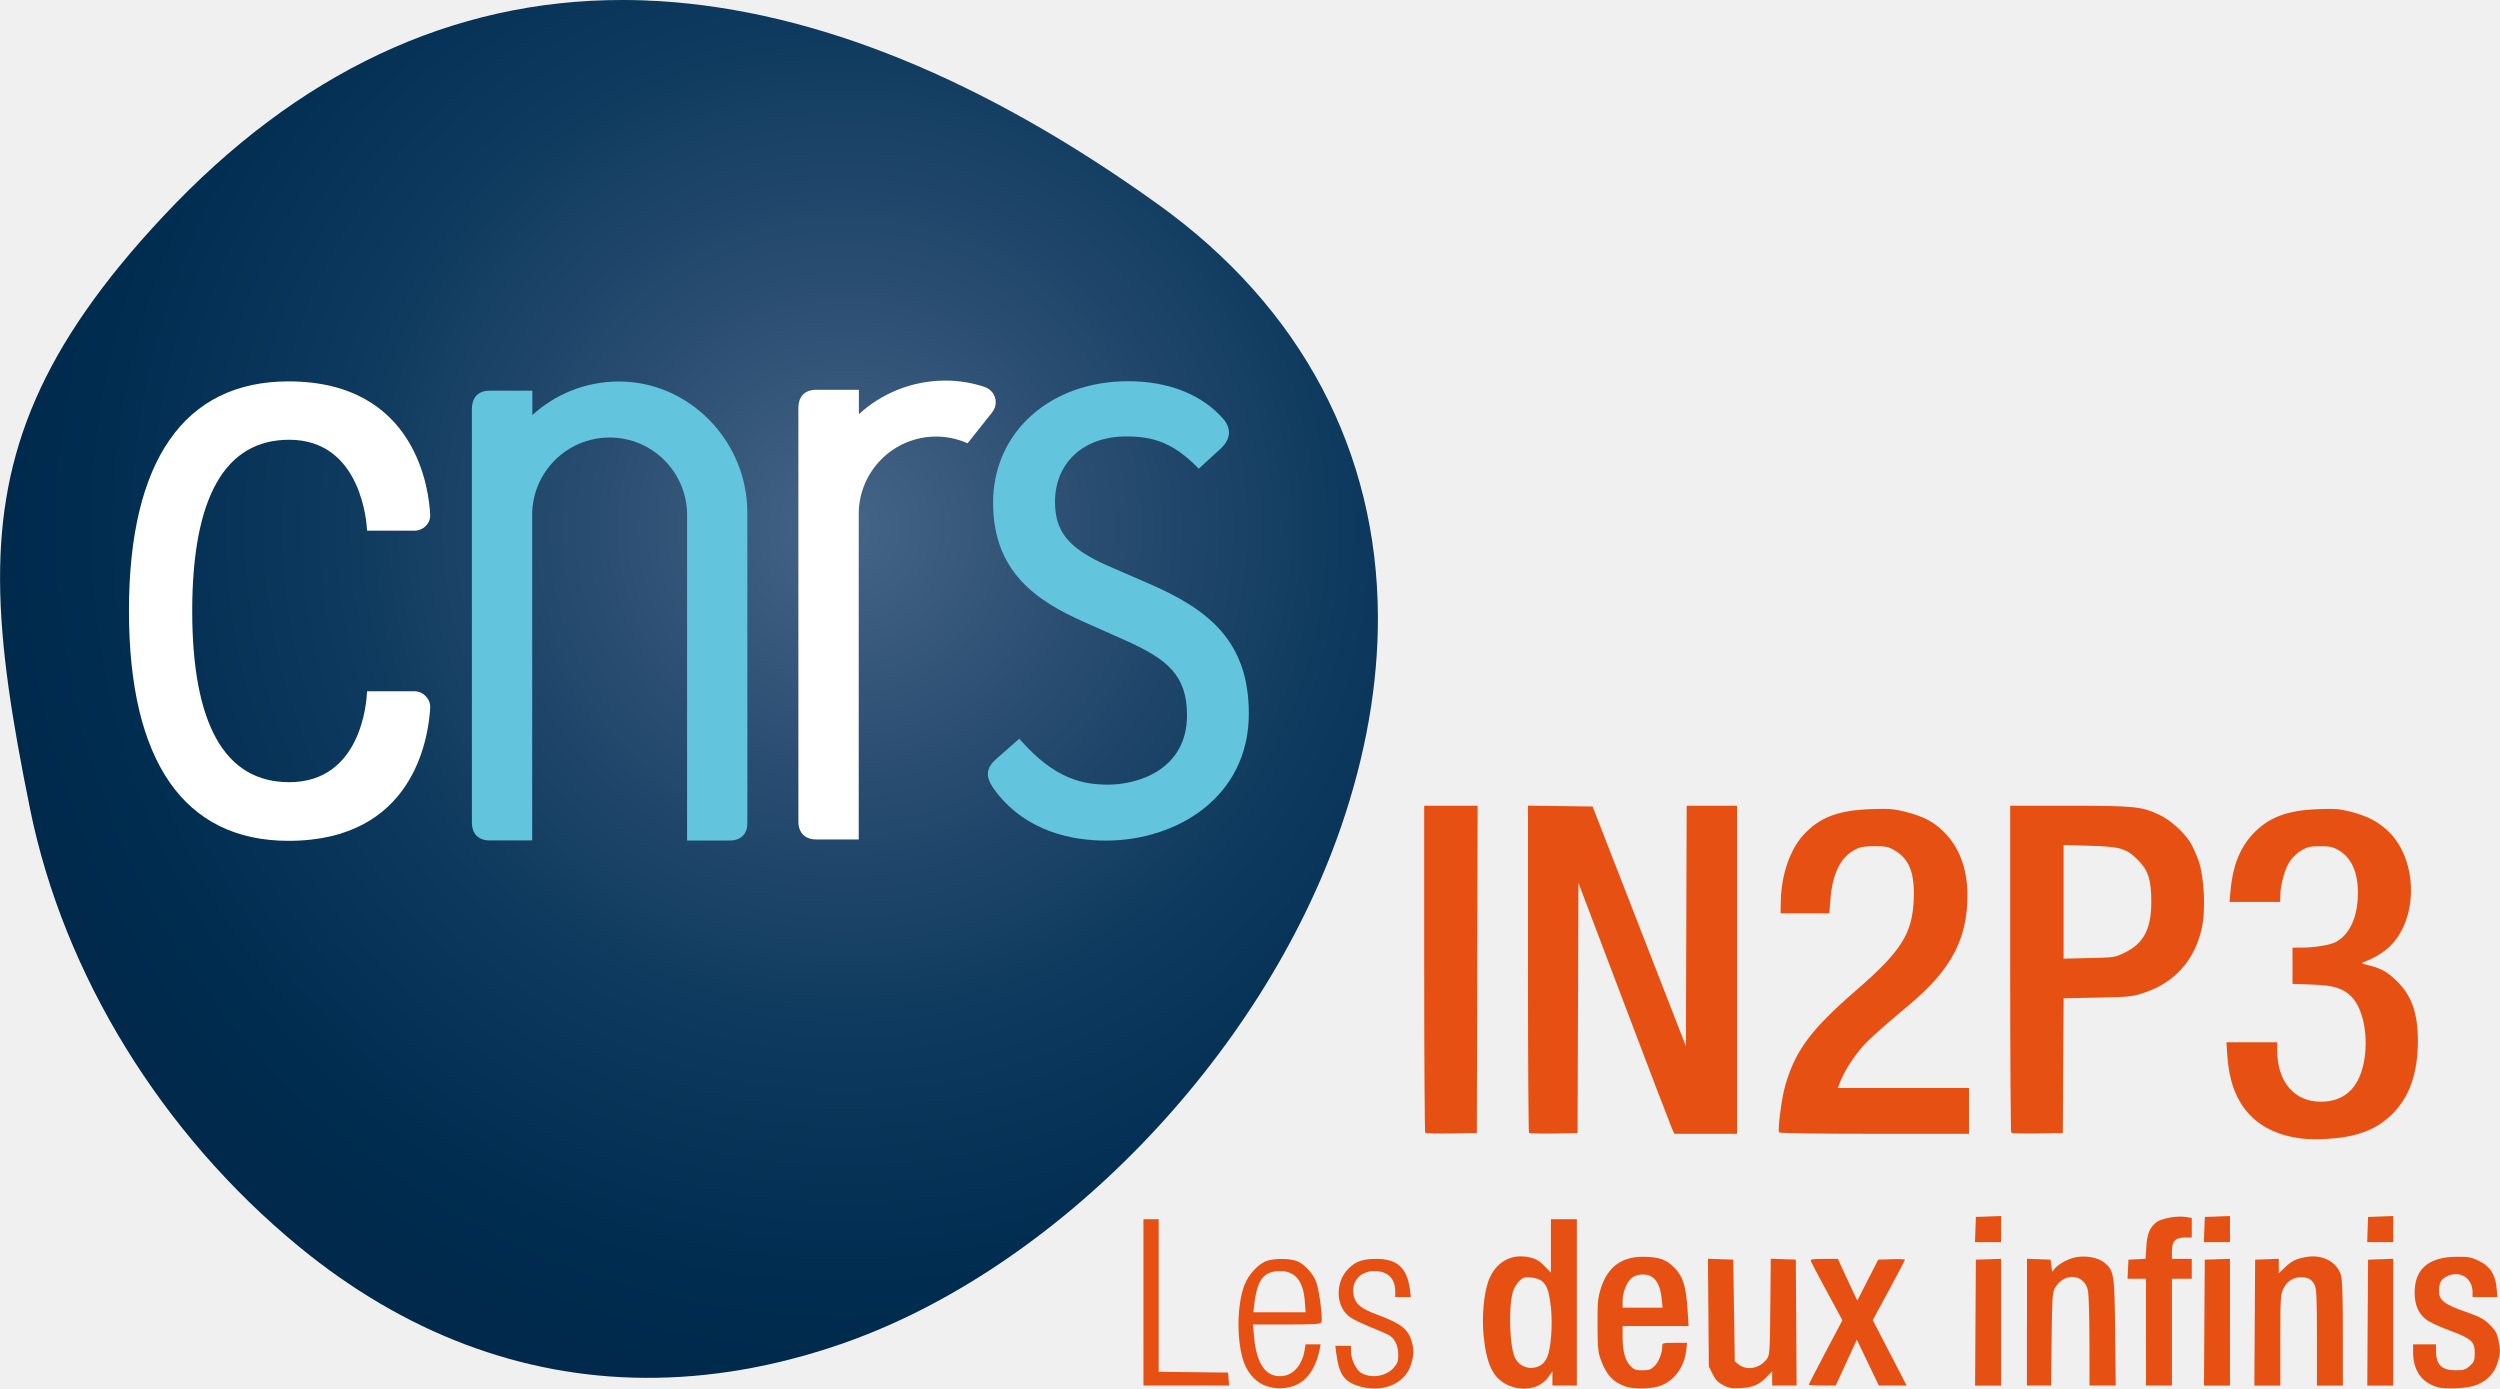
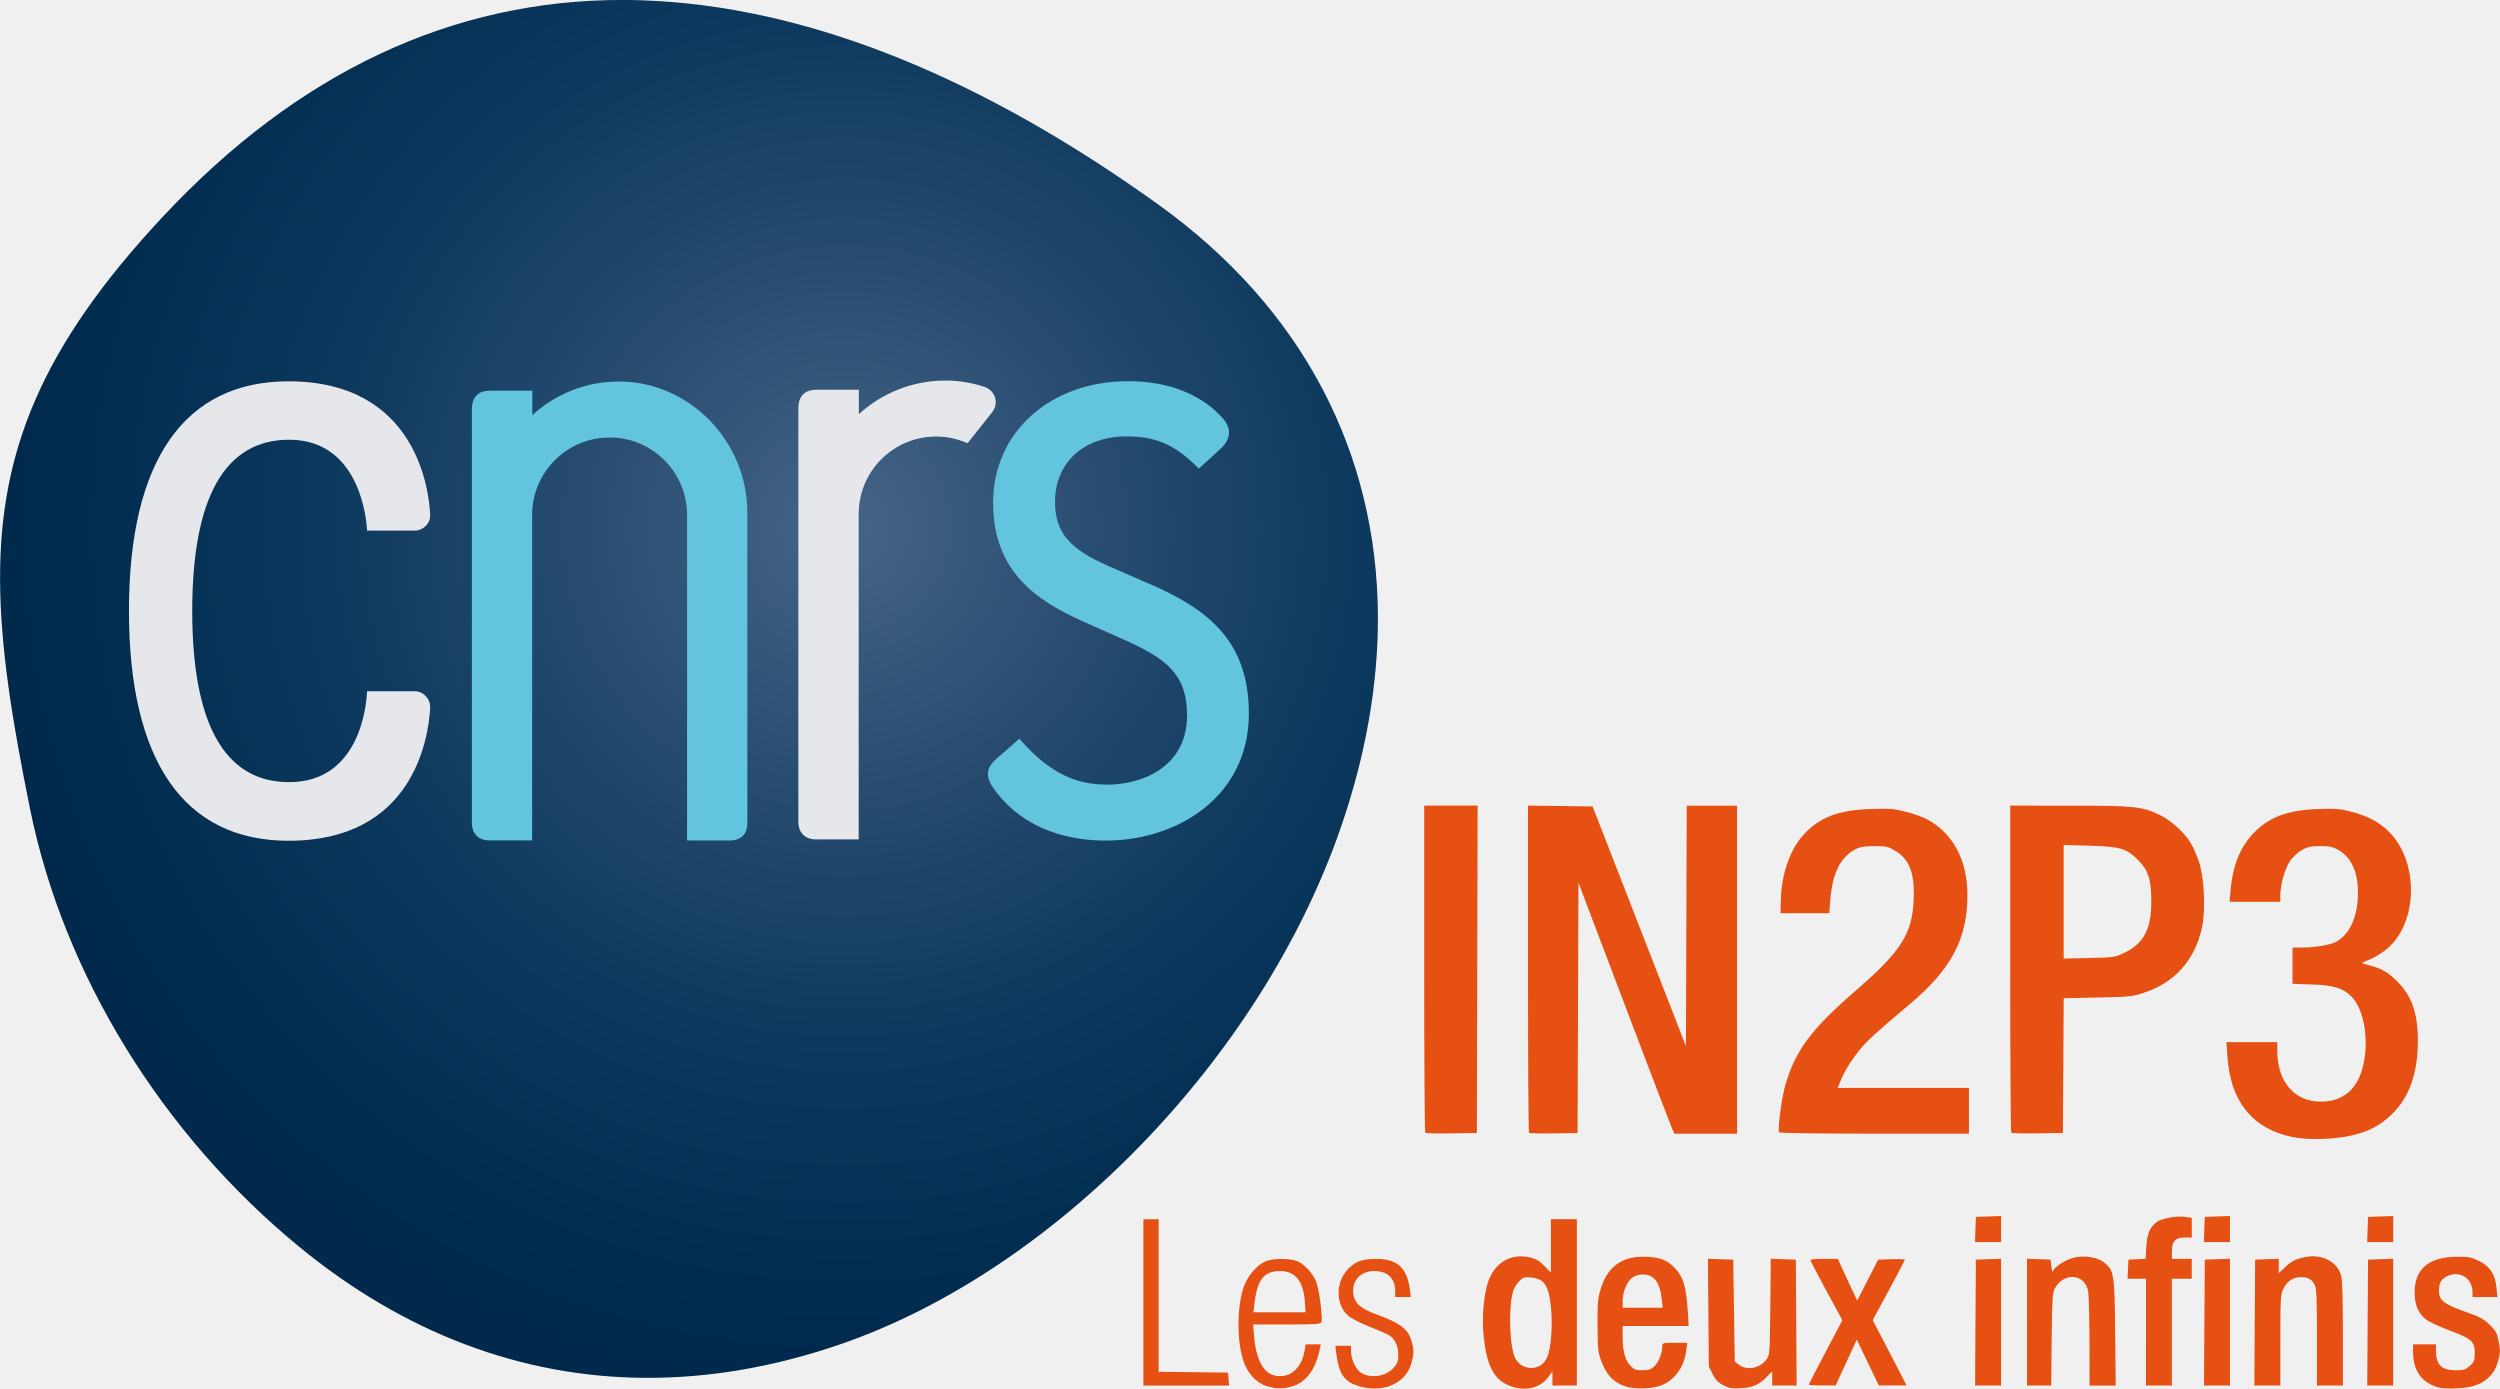
- <svg xmlns="http://www.w3.org/2000/svg" width="72" height="39.994" enable-background="new 184.629 85.914 55.276 55.276" version="1.1" viewBox="184.63 85.914 72 39.994" xml:space="preserve">
-   <defs>
-     <radialGradient id="a" cx="1981.3" cy="-1309.8" r="212.81" gradientTransform="matrix(.1616 0 0 -.1616 -102.14 -104.89)" gradientUnits="userSpaceOnUse">
-       <stop stop-color="#456587" offset="0" />
-       <stop stop-color="#2C4F73" offset=".256" />
-       <stop stop-color="#0C395D" offset=".593" />
-       <stop stop-color="#002D50" offset=".852" />
-       <stop stop-color="#00294B" offset="1" />
+ <svg xmlns="http://www.w3.org/2000/svg" width="72" height="39.994" enable-background="new 184.629 85.914 55.276 55.276" version="1.1" viewBox="184.63 85.914 72 39.994" xml:space="preserve" id="svg31">
+   <defs id="defs13">
+     <radialGradient id="a" cx="1981.3" cy="-1309.8" r="212.81" gradientTransform="matrix(0.1176868,0,0,-0.1176868,-24.21348,-53.04119)" gradientUnits="userSpaceOnUse">
+       <stop stop-color="#456587" offset="0" id="stop2" />
+       <stop stop-color="#2C4F73" offset=".256" id="stop4" />
+       <stop stop-color="#0C395D" offset=".593" id="stop6" />
+       <stop stop-color="#002D50" offset=".852" id="stop8" />
+       <stop stop-color="#00294B" offset="1" id="stop10" />
    </radialGradient>
  </defs>
-   <g transform="matrix(.72826 0 0 .72826 50.171 23.346)">
-     <path d="m234.72 140.73c-0.375-0.115-0.723-0.473-0.888-0.913-0.3-0.802-0.298-2.253 4e-3 -3.063 0.168-0.45 0.584-0.892 0.932-0.989 0.308-0.085 0.777-0.085 1.086-7.1e-4 0.318 0.087 0.708 0.495 0.838 0.876 0.115 0.337 0.252 1.416 0.197 1.557-0.032 0.082-0.214 0.095-1.371 0.095h-1.335l0.039 0.468c0.097 1.149 0.514 1.688 1.207 1.558 0.393-0.074 0.708-0.469 0.792-0.994l0.039-0.247h0.598l-0.039 0.196c-0.157 0.784-0.539 1.304-1.076 1.464-0.373 0.111-0.647 0.109-1.024-8e-3zm1.51-3.365c-0.06-0.791-0.381-1.184-0.967-1.185-0.659-6.9e-4 -0.916 0.334-1.033 1.343l-0.033 0.287h2.067zm2.068 3.344c-0.526-0.181-0.719-0.476-0.82-1.255l-0.041-0.317h0.619l2e-3 0.226c2e-3 0.296 0.19 0.704 0.384 0.831 0.379 0.248 0.996 0.16 1.299-0.185 0.158-0.179 0.187-0.261 0.186-0.527-2e-4 -0.366-0.149-0.656-0.404-0.788-0.093-0.048-0.412-0.185-0.709-0.305-0.297-0.12-0.643-0.286-0.768-0.368-0.598-0.396-0.642-1.383-0.087-1.939 0.29-0.29 0.566-0.384 1.124-0.383 0.802 3e-3 1.191 0.359 1.302 1.195l0.041 0.312h-0.619v-0.213c0-0.525-0.295-0.813-0.833-0.813-0.585 0-0.948 0.463-0.798 1.018 0.083 0.307 0.305 0.478 0.907 0.702 0.964 0.358 1.243 0.577 1.382 1.086 0.089 0.327 0.084 0.494-0.03 0.878-0.237 0.798-1.184 1.173-2.136 0.845zm5.919-0.041c-0.546-0.272-0.802-0.81-0.915-1.926-0.076-0.747 7e-3 -1.673 0.194-2.178 0.275-0.741 0.906-1.095 1.641-0.923 0.239 0.056 0.374 0.136 0.569 0.338l0.257 0.265v-2.114h1.026v6.578h-0.966v-0.561l-0.175 0.241c-0.331 0.457-1.034 0.578-1.631 0.281zm1.37-0.781c0.079-0.052 0.185-0.192 0.234-0.311 0.146-0.35 0.214-1.266 0.144-1.949-0.091-0.885-0.259-1.14-0.784-1.191-0.27-0.026-0.317-0.011-0.478 0.149-0.098 0.098-0.208 0.285-0.244 0.415-0.186 0.667-0.126 2.25 0.101 2.643 0.214 0.371 0.668 0.479 1.027 0.244zm3.318 0.855c-0.485-0.173-0.748-0.456-0.962-1.036-0.115-0.312-0.132-0.483-0.136-1.382-4e-3 -0.911 0.011-1.076 0.135-1.47 0.261-0.829 0.821-1.246 1.669-1.239 0.632 5e-3 0.92 0.107 1.242 0.44 0.338 0.349 0.455 0.723 0.514 1.651l0.042 0.649h-2.611v0.426c0 0.558 0.097 0.924 0.303 1.145 0.144 0.154 0.211 0.179 0.48 0.179 0.262 0 0.34-0.027 0.483-0.171 0.168-0.168 0.302-0.513 0.302-0.78 7e-4 -0.13 0.022-0.136 0.492-0.136h0.491l-0.037 0.313c-0.081 0.682-0.509 1.235-1.092 1.409-0.367 0.109-1.014 0.111-1.316 3e-3zm1.437-3.48c-0.052-0.463-0.179-0.732-0.41-0.868-0.219-0.129-0.6-0.096-0.785 0.068-0.191 0.17-0.346 0.562-0.348 0.88l-2e-3 0.287h1.585zm2.44 3.435c-0.207-0.107-0.308-0.212-0.422-0.442l-0.151-0.302-0.018-2.13-0.018-2.13 1.002 0.035 0.03 2.012 0.03 2.012 0.14 0.113c0.33 0.267 0.847 0.173 1.123-0.204 0.119-0.162 0.125-0.26 0.142-2.069l0.018-1.899 0.495 0.017 0.495 0.018 0.016 2.489 0.016 2.489h-0.967v-0.562l-0.214 0.22c-0.306 0.315-0.542 0.418-1.023 0.446-0.355 0.021-0.466 3e-3 -0.694-0.115zm28.239 0.074c-0.638-0.194-0.962-0.666-0.962-1.402v-0.291h0.905v0.232c0 0.573 0.217 0.794 0.781 0.794 0.314 0 0.389-0.023 0.556-0.172 0.167-0.149 0.193-0.213 0.197-0.478 8e-3 -0.483-0.116-0.598-0.983-0.919-0.404-0.15-0.832-0.35-0.951-0.445-0.3-0.24-0.443-0.582-0.443-1.063 0-0.93 0.558-1.405 1.658-1.412 0.478-4e-3 0.586 0.017 0.89 0.166 0.435 0.213 0.644 0.534 0.692 1.065l0.033 0.362h-0.982v-0.187c0-0.573-0.519-0.89-1.027-0.627-0.225 0.116-0.301 0.261-0.301 0.575 0 0.365 0.201 0.523 1.032 0.814 0.574 0.201 0.734 0.285 0.967 0.512 0.225 0.218 0.293 0.334 0.347 0.591 0.089 0.422 0.085 0.533-0.029 0.921-0.133 0.452-0.482 0.784-0.968 0.92-0.372 0.104-1.136 0.128-1.413 0.044zm-51.172-3.352v-3.289h0.603v6.033l2.746 0.032 0.019 0.256 0.019 0.257h-3.386zm26.312 3.256c0-0.018 0.299-0.599 0.665-1.291l0.665-1.258-0.605-1.119c-0.333-0.615-0.621-1.161-0.641-1.213-0.031-0.082 0.039-0.095 0.517-0.095h0.553l0.142 0.317c0.078 0.174 0.25 0.545 0.383 0.824l0.24 0.507 0.828-1.618 0.528-0.017c0.29-0.01 0.528-7.2e-4 0.528 0.02 0 0.021-0.286 0.566-0.636 1.213l-0.636 1.175 0.67 1.294 0.67 1.294h-1.1l-0.435-0.907-0.435-0.907-0.418 0.907-0.418 0.907h-0.532c-0.293 0-0.532-0.015-0.532-0.033zm6.592-2.456 0.016-2.489 0.498-0.017 0.498-0.018v5.014h-1.027zm2.037-0.018v-2.507l0.935 0.035 0.03 0.272c0.02 0.182 0.044 0.238 0.073 0.168 0.075-0.183 0.53-0.461 0.867-0.531 0.414-0.086 0.918 8e-3 1.166 0.216 0.372 0.313 0.392 0.445 0.416 2.757l0.022 2.097h-1.036l-3e-3 -1.735c-2e-3 -0.954-0.026-1.856-0.055-2.005-0.133-0.69-0.96-0.754-1.317-0.102-0.091 0.166-0.107 0.424-0.124 2.016l-0.02 1.825h-0.956v-2.507zm4.707 0.395v-2.112h-0.73l0.018-0.377 0.018-0.377 0.679-0.036 0.027-0.472c0.029-0.509 0.144-0.783 0.41-0.98 0.196-0.145 0.797-0.254 1.128-0.204l0.26 0.039v0.777h-0.272c-0.376 0-0.513 0.145-0.513 0.543v0.302h0.785v0.785h-0.785v4.224h-1.026zm2.308-0.377 0.016-2.489 0.996-0.035v5.014h-1.027zm1.992 0 0.016-2.489 0.935-0.035v0.573l0.226-0.216c0.279-0.266 0.405-0.333 0.793-0.416 0.667-0.143 1.276 0.157 1.442 0.71 0.051 0.17 0.073 0.865 0.073 2.304v2.06h-1.026v-1.904c0-1.58-0.015-1.934-0.091-2.08-0.113-0.219-0.26-0.301-0.544-0.301-0.304 0-0.552 0.163-0.693 0.455-0.111 0.229-0.119 0.376-0.119 2.038v1.791h-1.027zm4.466 0 0.016-2.489 0.996-0.035v5.014h-1.027zm-15.511-3.681 0.018-0.498 0.498-0.018 0.498-0.018v1.031h-1.031zm9.052 0 0.018-0.498 0.498-0.018 0.498-0.018v1.031h-1.031zm6.457 0 0.018-0.498 0.498-0.018 0.498-0.018v1.031h-1.031zm-2.685-3.609c-1.761-0.244-2.736-1.348-2.861-3.24l-0.037-0.558h2.009l7.1e-4 0.347c3e-3 1.217 0.679 2.006 1.719 2.005 0.91-2e-3 1.484-0.509 1.693-1.498 0.213-1.003 0.01-2.152-0.467-2.645-0.333-0.345-0.704-0.46-1.573-0.49l-0.769-0.026v-1.434l0.377-7.1e-4c0.482-7e-4 1.099-0.1 1.318-0.213 0.518-0.268 0.834-0.881 0.884-1.717 0.057-0.948-0.21-1.618-0.769-1.93-0.224-0.125-0.351-0.151-0.726-0.15-0.383 2e-3 -0.498 0.027-0.733 0.165-0.157 0.092-0.358 0.284-0.462 0.441-0.194 0.293-0.372 0.94-0.372 1.351v0.245h-2.008l0.042-0.468c0.084-0.944 0.368-1.664 0.87-2.205 0.618-0.665 1.348-0.947 2.578-0.994 0.663-0.025 0.864-0.01 1.278 0.094 0.68 0.172 1.131 0.407 1.528 0.796 0.97 0.95 1.172 2.772 0.446 4.023-0.3 0.517-0.766 0.884-1.444 1.137-0.096 0.036-0.059 0.06 0.181 0.118 0.5 0.122 0.742 0.253 1.109 0.603 0.611 0.583 0.86 1.274 0.861 2.393 8.2e-4 1.305-0.35 2.273-1.067 2.944-0.441 0.412-0.837 0.621-1.494 0.789-0.56 0.143-1.542 0.198-2.111 0.12zm-34.582-0.216c-0.023-0.023-0.042-2.943-0.042-6.489v-6.447h2.113l-0.031 12.945-0.999 0.016c-0.55 9e-3 -1.018-3e-3 -1.041-0.025zm4.104 5e-5c-0.023-0.023-0.042-2.943-0.042-6.49v-6.448l2.556 0.033 1.845 4.74 1.845 4.74 0.015-4.755 0.015-4.755h1.991v12.975h-2.476l-0.091-0.196c-0.05-0.108-0.904-2.341-1.898-4.964l-1.807-4.768-0.017 4.949-0.017 4.949-0.939 0.017c-0.516 9e-3 -0.958-3e-3 -0.981-0.025zm9.89-0.015c-0.064-0.104 0.1-1.366 0.241-1.854 0.403-1.391 1.02-2.22 2.804-3.765 1.789-1.55 2.227-2.243 2.279-3.61 0.039-1.035-0.175-1.582-0.752-1.922-0.26-0.153-0.347-0.171-0.804-0.169-0.407 2e-3 -0.565 0.029-0.763 0.134-0.58 0.305-0.898 0.952-0.977 1.988l-0.041 0.532h-1.931l0.013-0.543c0.025-0.991 0.365-1.971 0.882-2.543 0.635-0.702 1.373-0.988 2.668-1.033 0.727-0.025 0.92-0.011 1.35 0.098 0.715 0.181 1.104 0.377 1.508 0.763 0.635 0.606 0.971 1.484 0.971 2.539 0 1.736-0.641 2.946-2.293 4.33-1.25 1.046-1.708 1.465-1.984 1.812-0.338 0.425-0.603 0.86-0.75 1.231l-0.102 0.256h5.189v1.81h-3.738c-2.13 0-3.752-0.023-3.771-0.054zm9.18 0.015c-0.023-0.023-0.042-2.943-0.042-6.489v-6.447l2.338 8.1e-4c2.57 8.2e-4 2.857 0.03 3.556 0.357 0.432 0.202 0.955 0.665 1.221 1.082 0.098 0.154 0.253 0.497 0.343 0.762 0.218 0.64 0.277 1.937 0.121 2.64-0.283 1.274-1.079 2.161-2.294 2.56-0.454 0.149-0.58 0.162-1.83 0.187l-1.342 0.027-0.032 5.328-0.999 0.016c-0.55 9e-3 -1.018-3e-3 -1.041-0.025zm4.503-7.133c0.74-0.364 1.036-0.936 1.035-2.002-7e-4 -0.877-0.119-1.246-0.53-1.657-0.456-0.456-0.696-0.525-1.927-0.561l-1.011-0.029v4.494l1.015-0.023c1.004-0.023 1.019-0.025 1.418-0.222z" fill="#e65113" stroke-width=".06" />
-     <path d="m210.72 85.96c-0.49-0.029-0.978-0.046-1.46-0.046-6.745-8e-3 -12.854 2.863-18.176 8.556-4.84 5.171-6.467 9.336-6.451 14.361 8e-3 2.688 0.485 5.625 1.191 9.097 1.328 6.526 5.201 12.824 10.629 17.285 4.153 3.412 8.786 5.158 13.67 5.19 2.529 0.016 5.125-0.426 7.759-1.334 8.499-2.933 16.631-11.332 19.771-20.423 0.994-2.876 1.477-5.678 1.469-8.342-0.025-6.513-3.002-12.221-8.685-16.302-6.898-4.955-13.53-7.659-19.717-8.042z" fill="url(#a)" />
-     <g transform="translate(-.68489 -.40898)">
-       <path d="m201.7 113.66h-1.869l-3e-3 0.054c-0.016 0.364-0.231 3.542-3.076 3.542-2.542 0-3.833-2.278-3.835-6.771 2e-3 -4.492 1.293-6.771 3.835-6.771 2.893 0 3.068 3.396 3.076 3.542l3e-3 0.054h1.869c0.172 0 0.339-0.069 0.46-0.193 0.116-0.119 0.175-0.272 0.167-0.432-0.038-0.881-0.49-5.279-5.6-5.279-4.129 0-6.312 3.139-6.312 9.075 0 5.947 2.182 9.094 6.312 9.094 4.916 0 5.527-4.017 5.6-5.247 0.011-0.17-0.046-0.335-0.164-0.458-0.121-0.14-0.29-0.21-0.463-0.21z" fill="#fff" />
-       <path d="m230.74 109.4-1.607-0.7c-1.549-0.679-2.096-1.341-2.096-2.529 0-1.549 1.131-2.588 2.816-2.588 0.997 0 1.813 0.204 2.813 1.22l0.054 0.057 0.859-0.786c0.499-0.461 0.353-0.879 0.146-1.146-0.838-0.988-2.182-1.529-3.79-1.529-3.097 0-5.347 2.02-5.347 4.805 0 2.737 1.725 3.882 3.588 4.712l1.643 0.732c1.652 0.74 2.438 1.371 2.438 2.96 0 2.166-1.958 2.745-3.114 2.745-0.994 0-2.104-0.213-3.464-1.754l-0.054-0.062-0.895 0.786c-0.461 0.404-0.463 0.752-0.016 1.328 1.23 1.584 3.038 1.915 4.336 1.915 2.807 0 5.652-1.724 5.652-5.021 1e-3 -2.855-1.583-4.121-3.962-5.145z" fill="#62c4dd" />
-       <path d="m214.87 106.59c0-2.804-2.274-5.18-5.078-5.18-1.32 0-2.521 0.504-3.424 1.328v-0.964h-1.688c-0.509 0-0.703 0.331-0.703 0.714v16.366c0 0.46 0.28 0.705 0.695 0.705h1.689v-12.87c0-1.691 1.371-3.063 3.063-3.063s3.063 1.371 3.063 3.063v12.873h1.678c0.466 0 0.706-0.259 0.706-0.703-1e-3 1e-3 -1e-3 -12.252-1e-3 -12.269z" fill="#62c4dd" />
-       <path d="m224.55 102.63c0.089-0.111 0.143-0.248 0.143-0.399 0-0.282-0.183-0.517-0.437-0.604-0.487-0.164-1.01-0.253-1.551-0.253-1.32 0-2.521 0.504-3.424 1.328v-0.964h-1.689c-0.509 0-0.703 0.331-0.703 0.714v16.363c0 0.46 0.283 0.705 0.698 0.705h1.688v-12.869c0-1.692 1.371-3.063 3.063-3.063 0.442 0 0.862 0.098 1.242 0.265l0.975-1.226z" fill="#fff" />
-     </g>
-   </g>
+   <path d="m 221.108,125.834 c -0.273,-0.084 -0.527,-0.344 -0.647,-0.665 -0.218,-0.584 -0.217,-1.641 0.003,-2.231 0.122,-0.328 0.426,-0.65 0.679,-0.72 0.224,-0.062 0.566,-0.062 0.791,-5.1e-4 0.231,0.064 0.516,0.361 0.611,0.638 0.084,0.245 0.183,1.031 0.144,1.134 -0.023,0.06 -0.156,0.069 -0.998,0.069 h -0.972 l 0.029,0.341 c 0.07,0.837 0.374,1.229 0.879,1.135 0.286,-0.054 0.516,-0.341 0.577,-0.724 l 0.029,-0.18 h 0.435 l -0.029,0.143 c -0.114,0.571 -0.393,0.95 -0.784,1.066 -0.272,0.081 -0.471,0.079 -0.746,-0.006 z m 1.1,-2.45 c -0.044,-0.576 -0.278,-0.862 -0.705,-0.863 -0.48,-5.1e-4 -0.667,0.243 -0.752,0.978 l -0.024,0.209 h 1.505 z m 1.506,2.435 c -0.383,-0.132 -0.524,-0.347 -0.597,-0.914 l -0.03,-0.231 h 0.451 l 0.001,0.165 c 0.001,0.215 0.138,0.513 0.279,0.605 0.276,0.181 0.726,0.117 0.946,-0.135 0.115,-0.131 0.136,-0.19 0.136,-0.384 -1.5e-4,-0.267 -0.109,-0.478 -0.295,-0.574 -0.068,-0.035 -0.3,-0.135 -0.517,-0.222 -0.217,-0.087 -0.468,-0.208 -0.559,-0.268 -0.435,-0.288 -0.468,-1.007 -0.063,-1.412 0.211,-0.211 0.412,-0.28 0.819,-0.279 0.584,0.002 0.867,0.261 0.948,0.87 l 0.03,0.227 h -0.451 v -0.155 c 0,-0.382 -0.215,-0.592 -0.607,-0.592 -0.426,0 -0.69,0.337 -0.581,0.742 0.06,0.223 0.222,0.348 0.661,0.511 0.702,0.261 0.905,0.42 1.006,0.791 0.065,0.238 0.061,0.36 -0.022,0.639 -0.173,0.581 -0.862,0.854 -1.556,0.615 z m 4.311,-0.03 c -0.398,-0.198 -0.584,-0.59 -0.667,-1.403 -0.055,-0.544 0.005,-1.218 0.141,-1.586 0.2,-0.539 0.66,-0.798 1.195,-0.672 0.174,0.041 0.272,0.099 0.415,0.246 l 0.187,0.193 v -1.54 h 0.747 v 4.79 h -0.703 v -0.409 l -0.127,0.176 c -0.241,0.333 -0.753,0.421 -1.188,0.204 z m 0.998,-0.569 c 0.058,-0.038 0.134,-0.14 0.171,-0.226 0.107,-0.255 0.156,-0.922 0.105,-1.42 -0.066,-0.644 -0.189,-0.83 -0.571,-0.867 -0.197,-0.019 -0.231,-0.008 -0.348,0.109 -0.071,0.071 -0.151,0.207 -0.178,0.302 -0.136,0.486 -0.092,1.639 0.073,1.925 0.156,0.271 0.486,0.349 0.748,0.177 z m 2.416,0.623 c -0.353,-0.126 -0.545,-0.332 -0.701,-0.755 -0.084,-0.227 -0.096,-0.352 -0.099,-1.007 -0.003,-0.663 0.008,-0.783 0.099,-1.071 0.19,-0.604 0.598,-0.907 1.216,-0.902 0.46,0.004 0.67,0.078 0.905,0.32 0.246,0.254 0.331,0.527 0.375,1.202 l 0.03,0.472 h -1.902 v 0.31 c 0,0.406 0.071,0.673 0.221,0.834 0.105,0.112 0.154,0.131 0.349,0.131 0.191,0 0.247,-0.02 0.352,-0.124 0.122,-0.122 0.22,-0.374 0.22,-0.568 5.1e-4,-0.094 0.016,-0.099 0.358,-0.099 h 0.358 l -0.027,0.228 c -0.059,0.496 -0.371,0.899 -0.795,1.026 -0.267,0.08 -0.738,0.081 -0.959,0.002 z m 1.046,-2.534 c -0.038,-0.337 -0.13,-0.533 -0.298,-0.632 -0.159,-0.094 -0.437,-0.07 -0.571,0.05 -0.139,0.124 -0.252,0.41 -0.253,0.641 l -0.001,0.209 h 1.154 z m 1.777,2.501 c -0.151,-0.078 -0.224,-0.154 -0.308,-0.322 l -0.11,-0.22 -0.013,-1.551 -0.013,-1.551 0.729,0.026 0.022,1.465 0.022,1.465 0.102,0.083 c 0.241,0.195 0.617,0.126 0.818,-0.149 0.086,-0.118 0.091,-0.19 0.104,-1.507 l 0.013,-1.383 0.361,0.013 0.361,0.013 0.012,1.813 0.011,1.813 h -0.704 v -0.409 l -0.156,0.16 c -0.223,0.229 -0.395,0.304 -0.745,0.325 -0.258,0.015 -0.339,0.002 -0.505,-0.084 z m 20.565,0.054 c -0.465,-0.141 -0.701,-0.485 -0.701,-1.021 v -0.212 h 0.659 v 0.169 c 0,0.417 0.158,0.578 0.569,0.578 0.229,0 0.284,-0.017 0.405,-0.125 0.121,-0.108 0.141,-0.155 0.144,-0.348 0.006,-0.352 -0.084,-0.435 -0.716,-0.67 -0.294,-0.109 -0.606,-0.255 -0.693,-0.324 -0.219,-0.174 -0.323,-0.424 -0.323,-0.774 0,-0.677 0.406,-1.023 1.207,-1.028 0.348,-0.003 0.427,0.012 0.648,0.121 0.317,0.155 0.469,0.389 0.504,0.776 l 0.024,0.264 h -0.715 v -0.136 c 0,-0.417 -0.378,-0.648 -0.748,-0.457 -0.164,0.085 -0.219,0.19 -0.219,0.419 0,0.266 0.146,0.381 0.752,0.593 0.418,0.146 0.534,0.208 0.705,0.373 0.164,0.159 0.213,0.244 0.253,0.431 0.065,0.307 0.062,0.388 -0.021,0.671 -0.097,0.33 -0.351,0.571 -0.705,0.67 -0.271,0.076 -0.827,0.093 -1.029,0.032 z m -37.267,-2.441 v -2.395 h 0.439 v 4.393 l 2,0.024 0.014,0.187 0.013,0.187 h -2.466 z m 19.162,2.371 c 0,-0.013 0.218,-0.436 0.484,-0.94 l 0.484,-0.916 -0.441,-0.815 c -0.242,-0.448 -0.452,-0.846 -0.467,-0.884 -0.023,-0.059 0.029,-0.069 0.376,-0.069 h 0.403 l 0.103,0.231 c 0.057,0.127 0.182,0.397 0.279,0.6 l 0.175,0.369 0.603,-1.178 0.385,-0.013 c 0.212,-0.007 0.385,-5.3e-4 0.385,0.014 0,0.015 -0.208,0.412 -0.463,0.883 l -0.463,0.856 0.488,0.942 0.488,0.942 h -0.801 l -0.317,-0.66 -0.317,-0.66 -0.305,0.66 -0.305,0.66 h -0.387 c -0.213,0 -0.387,-0.011 -0.387,-0.024 z m 4.801,-1.789 0.012,-1.813 0.363,-0.013 0.363,-0.013 v 3.651 h -0.748 z m 1.484,-0.013 v -1.826 l 0.681,0.026 0.022,0.198 c 0.015,0.133 0.032,0.173 0.053,0.123 0.055,-0.133 0.386,-0.336 0.632,-0.387 0.301,-0.063 0.669,0.006 0.849,0.158 0.271,0.228 0.286,0.324 0.303,2.008 l 0.016,1.527 h -0.754 l -0.002,-1.264 c -0.001,-0.695 -0.019,-1.352 -0.04,-1.46 -0.097,-0.503 -0.699,-0.549 -0.959,-0.074 -0.066,0.121 -0.078,0.309 -0.09,1.468 l -0.014,1.329 h -0.696 v -1.826 z m 3.428,0.288 v -1.538 h -0.532 l 0.013,-0.275 0.013,-0.275 0.494,-0.026 0.02,-0.343 c 0.021,-0.371 0.105,-0.57 0.299,-0.714 0.143,-0.106 0.58,-0.185 0.821,-0.149 l 0.19,0.028 v 0.566 h -0.198 c -0.274,0 -0.374,0.106 -0.374,0.396 v 0.22 h 0.571 v 0.571 h -0.571 v 3.076 h -0.747 z m 1.681,-0.275 0.012,-1.813 0.725,-0.026 v 3.651 h -0.748 z m 1.45,0 0.012,-1.813 0.681,-0.026 v 0.417 l 0.165,-0.158 c 0.203,-0.194 0.295,-0.242 0.578,-0.303 0.486,-0.104 0.929,0.114 1.05,0.517 0.037,0.124 0.053,0.63 0.053,1.678 v 1.5 h -0.747 v -1.387 c 0,-1.151 -0.011,-1.408 -0.066,-1.515 -0.083,-0.16 -0.19,-0.219 -0.396,-0.219 -0.222,0 -0.402,0.118 -0.505,0.332 -0.081,0.167 -0.087,0.274 -0.087,1.484 v 1.305 h -0.748 z m 3.252,0 0.012,-1.813 0.725,-0.026 v 3.651 h -0.748 z m -11.296,-2.681 0.013,-0.363 0.363,-0.013 0.363,-0.013 v 0.751 h -0.751 z m 6.592,0 0.013,-0.363 0.363,-0.013 0.363,-0.013 v 0.751 h -0.751 z m 4.703,0 0.013,-0.363 0.363,-0.013 0.363,-0.013 v 0.751 h -0.751 z m -1.955,-2.629 c -1.282,-0.177 -1.992,-0.982 -2.083,-2.36 l -0.027,-0.407 h 1.463 l 5.2e-4,0.253 c 0.002,0.887 0.495,1.461 1.252,1.46 0.663,-0.001 1.08,-0.371 1.233,-1.091 0.155,-0.73 0.007,-1.567 -0.34,-1.926 -0.243,-0.251 -0.513,-0.335 -1.146,-0.357 l -0.56,-0.019 v -1.044 l 0.275,-5.2e-4 c 0.351,-5.1e-4 0.801,-0.073 0.96,-0.155 0.377,-0.195 0.607,-0.641 0.644,-1.251 0.042,-0.69 -0.153,-1.179 -0.56,-1.406 -0.163,-0.091 -0.256,-0.11 -0.529,-0.109 -0.279,10e-4 -0.363,0.02 -0.534,0.12 -0.115,0.067 -0.261,0.207 -0.337,0.321 -0.141,0.213 -0.271,0.685 -0.271,0.984 v 0.178 h -1.462 l 0.03,-0.341 c 0.061,-0.688 0.268,-1.212 0.634,-1.606 0.45,-0.484 0.982,-0.689 1.877,-0.724 0.483,-0.018 0.63,-0.007 0.931,0.068 0.495,0.125 0.824,0.296 1.113,0.58 0.706,0.692 0.853,2.019 0.325,2.93 -0.218,0.376 -0.558,0.644 -1.052,0.828 -0.07,0.026 -0.043,0.044 0.132,0.086 0.364,0.089 0.54,0.184 0.807,0.439 0.445,0.425 0.626,0.928 0.627,1.742 6e-4,0.95 -0.255,1.656 -0.777,2.144 -0.321,0.3 -0.61,0.453 -1.088,0.574 -0.408,0.104 -1.123,0.144 -1.537,0.087 z m -25.185,-0.158 c -0.017,-0.017 -0.03,-2.143 -0.03,-4.726 v -4.695 h 1.539 l -0.022,9.427 -0.728,0.012 c -0.4,0.007 -0.741,-0.002 -0.758,-0.018 z m 2.989,3e-5 c -0.017,-0.017 -0.03,-2.144 -0.03,-4.726 v -4.696 l 1.861,0.024 1.344,3.452 1.344,3.452 0.011,-3.463 0.011,-3.463 h 1.45 v 9.449 h -1.803 l -0.066,-0.143 c -0.036,-0.079 -0.658,-1.705 -1.382,-3.615 l -1.316,-3.472 -0.013,3.604 -0.013,3.604 -0.684,0.012 c -0.376,0.007 -0.697,-0.002 -0.714,-0.018 z m 7.202,-0.011 c -0.047,-0.076 0.073,-0.995 0.176,-1.35 0.294,-1.013 0.743,-1.616 2.042,-2.742 1.303,-1.128 1.622,-1.634 1.659,-2.629 0.029,-0.754 -0.127,-1.152 -0.548,-1.399 -0.189,-0.111 -0.253,-0.125 -0.586,-0.123 -0.296,10e-4 -0.411,0.021 -0.556,0.097 -0.422,0.222 -0.654,0.693 -0.711,1.447 l -0.03,0.387 h -1.406 l 0.01,-0.396 c 0.018,-0.721 0.266,-1.435 0.643,-1.852 0.462,-0.511 1,-0.72 1.943,-0.752 0.53,-0.018 0.67,-0.008 0.983,0.071 0.521,0.132 0.804,0.275 1.098,0.555 0.463,0.441 0.707,1.08 0.707,1.849 0,1.265 -0.466,2.145 -1.67,3.153 -0.91,0.762 -1.244,1.067 -1.445,1.32 -0.246,0.309 -0.439,0.626 -0.546,0.897 l -0.074,0.187 h 3.779 v 1.318 h -2.722 c -1.551,0 -2.733,-0.017 -2.747,-0.039 z m 6.686,0.011 c -0.017,-0.017 -0.03,-2.143 -0.03,-4.726 v -4.695 l 1.703,5.9e-4 c 1.872,6e-4 2.08,0.022 2.59,0.26 0.314,0.147 0.695,0.485 0.889,0.788 0.071,0.112 0.184,0.362 0.25,0.555 0.159,0.466 0.202,1.41 0.088,1.923 -0.206,0.927 -0.786,1.574 -1.67,1.864 -0.331,0.108 -0.423,0.118 -1.332,0.136 l -0.977,0.02 -0.023,3.88 -0.728,0.012 c -0.4,0.007 -0.741,-0.002 -0.758,-0.018 z m 3.28,-5.194 c 0.539,-0.265 0.754,-0.682 0.754,-1.458 -5.1e-4,-0.639 -0.086,-0.907 -0.386,-1.207 -0.332,-0.332 -0.507,-0.383 -1.403,-0.408 l -0.736,-0.021 v 3.272 l 0.739,-0.017 c 0.732,-0.017 0.742,-0.018 1.033,-0.162 z" fill="#e65113" stroke-width="0.044" id="path15" />
+   <path d="m 203.63,85.947 c -0.357,-0.021 -0.712,-0.034 -1.063,-0.034 -4.912,-0.006 -9.361,2.085 -13.237,6.231 -3.525,3.766 -4.71,6.799 -4.698,10.459 0.006,1.958 0.353,4.096 0.867,6.625 0.967,4.753 3.788,9.339 7.741,12.588 3.024,2.485 6.398,3.756 9.955,3.78 1.842,0.012 3.732,-0.31 5.651,-0.972 6.189,-2.136 12.112,-8.253 14.398,-14.873 0.724,-2.094 1.076,-4.135 1.07,-6.075 -0.018,-4.743 -2.186,-8.9 -6.325,-11.872 -5.024,-3.609 -9.853,-5.578 -14.359,-5.857 z" fill="url(#a)" id="path17" style="fill:url(#a);stroke-width:0.728" />
+   <path d="m 196.562,105.822 h -1.361 l -0.002,0.039 c -0.012,0.265 -0.168,2.579 -2.24,2.579 -1.851,0 -2.791,-1.659 -2.793,-4.931 0.001,-3.271 0.942,-4.931 2.793,-4.931 2.107,0 2.234,2.473 2.24,2.579 l 0.002,0.039 h 1.361 c 0.125,0 0.247,-0.05 0.335,-0.141 0.085,-0.087 0.127,-0.198 0.122,-0.315 -0.028,-0.642 -0.357,-3.844 -4.078,-3.844 -3.007,0 -4.597,2.286 -4.597,6.609 0,4.331 1.589,6.623 4.597,6.623 3.58,0 4.025,-2.925 4.078,-3.821 0.008,-0.124 -0.034,-0.244 -0.119,-0.334 -0.088,-0.102 -0.211,-0.153 -0.337,-0.153 z" fill="#ffffff" id="path19" style="stroke-width:0.728;fill:#e5e7eb;fill-opacity:1" />
+   <path d="m 217.711,102.72 -1.17,-0.51 c -1.128,-0.494 -1.526,-0.977 -1.526,-1.842 0,-1.128 0.824,-1.885 2.051,-1.885 0.726,0 1.32,0.149 2.049,0.888 l 0.039,0.042 0.626,-0.572 c 0.363,-0.336 0.257,-0.64 0.106,-0.835 -0.61,-0.72 -1.589,-1.114 -2.76,-1.114 -2.255,0 -3.894,1.471 -3.894,3.499 0,1.993 1.256,2.827 2.613,3.432 l 1.197,0.533 c 1.203,0.539 1.775,0.998 1.775,2.156 0,1.577 -1.426,1.999 -2.268,1.999 -0.724,0 -1.532,-0.155 -2.523,-1.277 l -0.039,-0.045 -0.652,0.572 c -0.336,0.294 -0.337,0.548 -0.012,0.967 0.896,1.154 2.212,1.395 3.158,1.395 2.044,0 4.116,-1.256 4.116,-3.657 7.3e-4,-2.079 -1.153,-3.001 -2.885,-3.747 z" fill="#62c4dd" id="path21" style="stroke-width:0.728" />
+   <path d="m 206.153,100.673 c 0,-2.042 -1.656,-3.772 -3.698,-3.772 -0.961,0 -1.836,0.367 -2.494,0.967 v -0.702 h -1.229 c -0.371,0 -0.512,0.241 -0.512,0.52 v 11.919 c 0,0.335 0.204,0.513 0.506,0.513 h 1.23 v -9.373 c 0,-1.231 0.998,-2.231 2.231,-2.231 1.232,0 2.231,0.998 2.231,2.231 v 9.375 h 1.222 c 0.339,0 0.514,-0.189 0.514,-0.512 -7.3e-4,7.3e-4 -7.3e-4,-8.923 -7.3e-4,-8.935 z" fill="#62c4dd" id="path23" style="stroke-width:0.728" />
+   <path d="m 213.203,97.789 c 0.065,-0.081 0.104,-0.181 0.104,-0.291 0,-0.205 -0.133,-0.377 -0.318,-0.44 -0.355,-0.119 -0.736,-0.184 -1.13,-0.184 -0.961,0 -1.836,0.367 -2.494,0.967 v -0.702 h -1.23 c -0.371,0 -0.512,0.241 -0.512,0.52 v 11.917 c 0,0.335 0.206,0.513 0.508,0.513 h 1.229 v -9.372 c 0,-1.232 0.998,-2.231 2.231,-2.231 0.322,0 0.628,0.071 0.904,0.193 l 0.71,-0.893 z" fill="#ffffff" id="path25" style="stroke-width:0.728;fill:#e5e7eb;fill-opacity:1" />
</svg>
